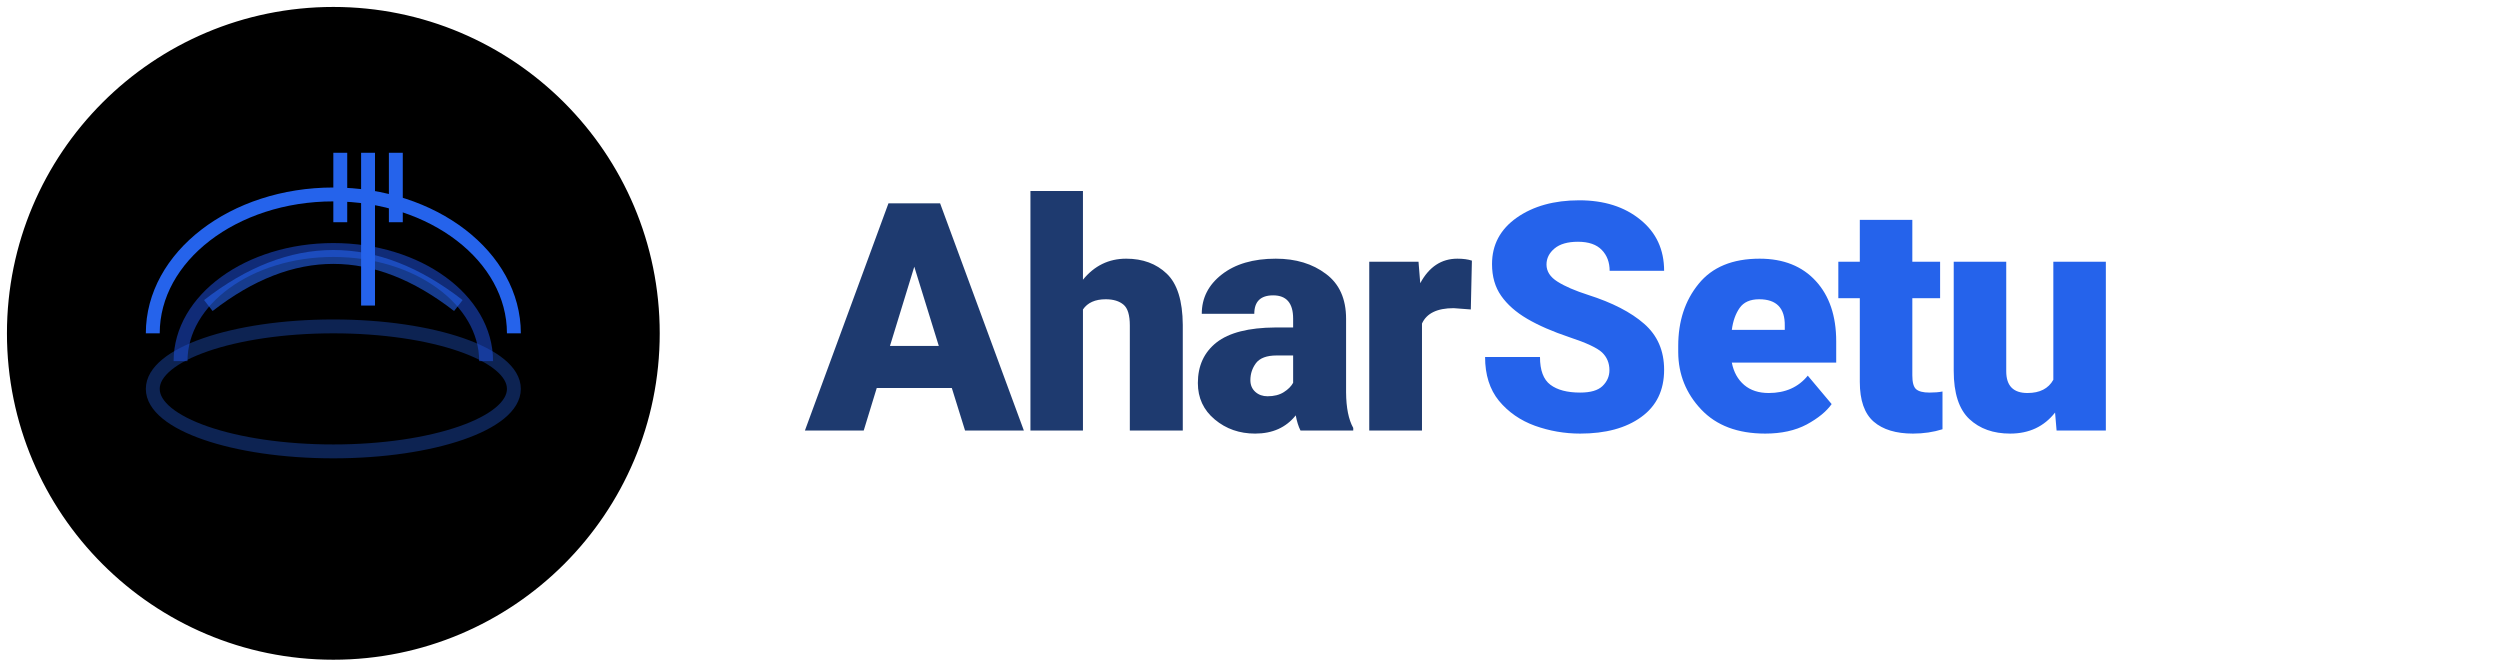
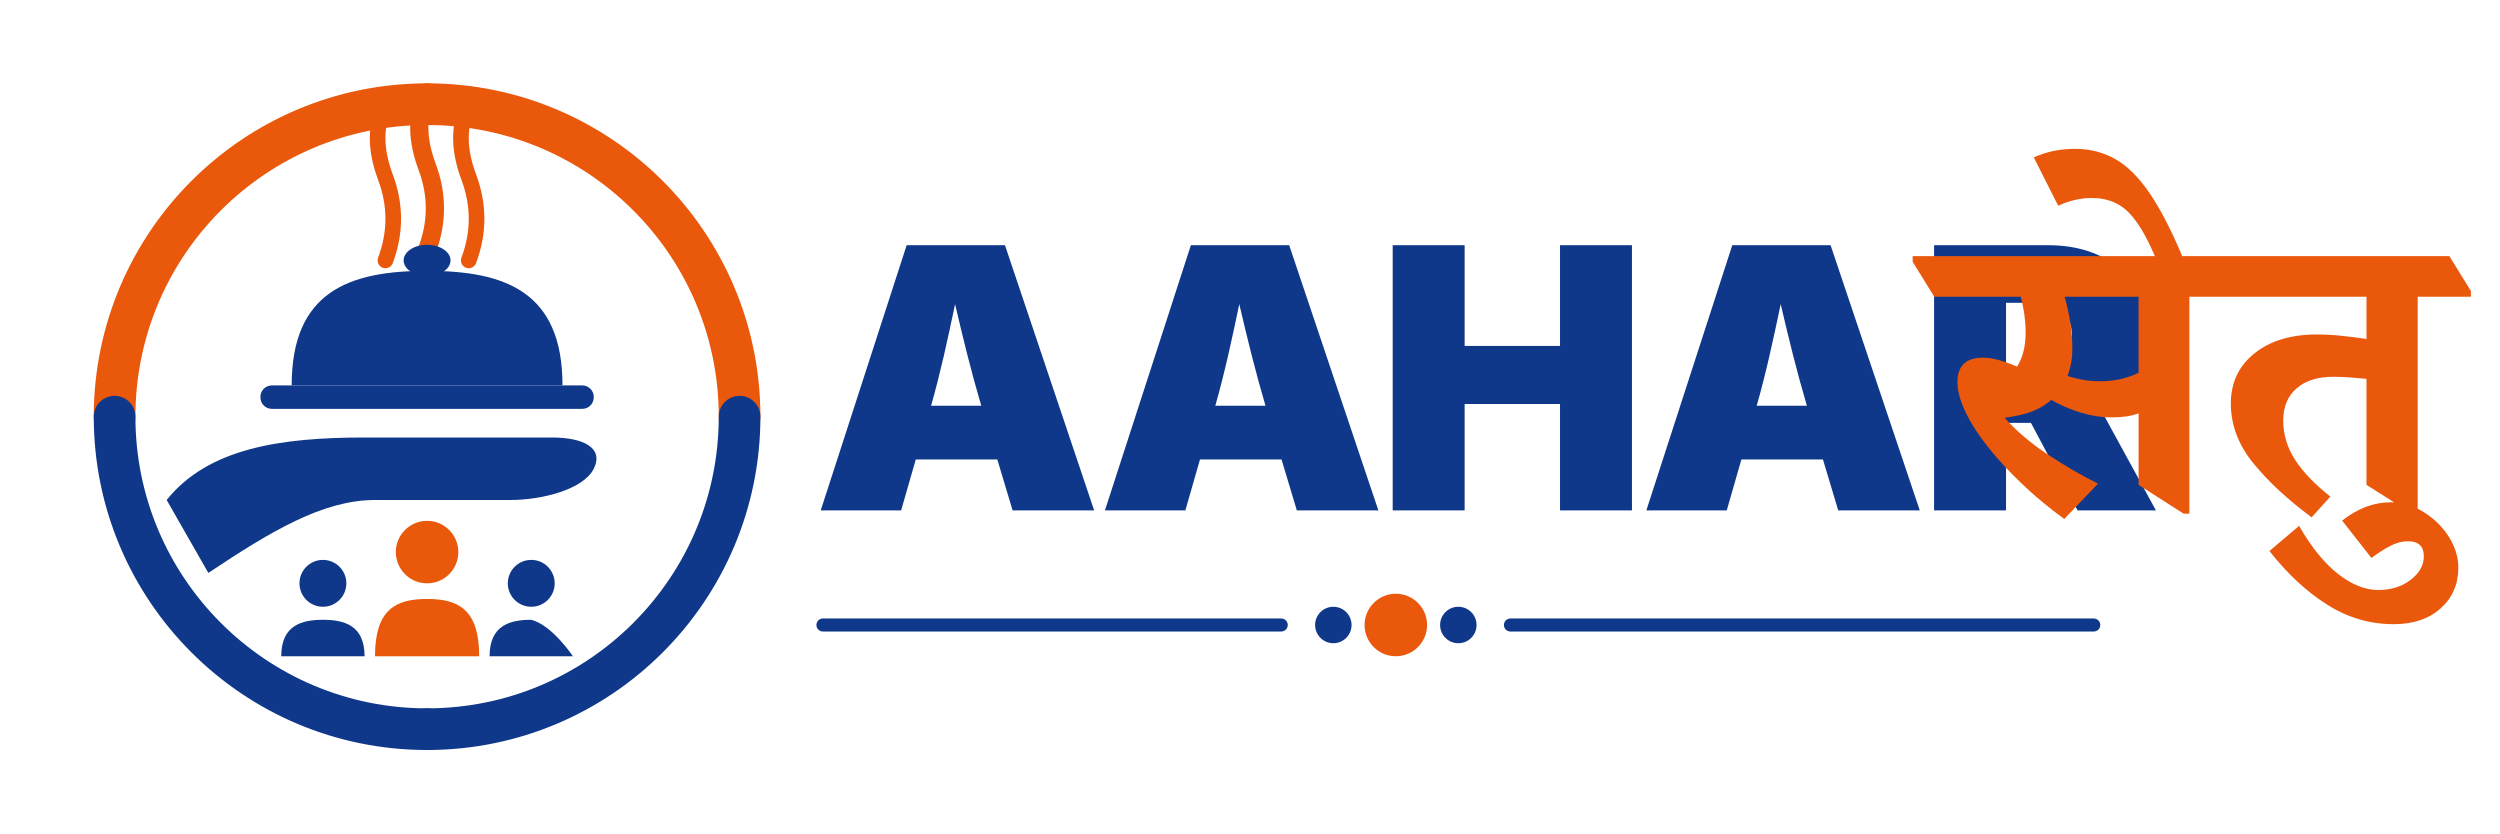
- <svg xmlns="http://www.w3.org/2000/svg" width="180" height="48" viewBox="0 0 180 48" fill="none">
-   <g transform="translate(0, 0)">
-     <circle cx="24" cy="24" r="23" fill="url(#glassGrad)" stroke="url(#borderGrad)" strokeWidth="1.2" />
-     <ellipse cx="24" cy="28" rx="13" ry="4.5" stroke="#2563EB" strokeWidth="2" strokeLinecap="round" opacity="0.35" />
-     <path d="M11 24 A13 10 0 0 1 37 24" stroke="#2563EB" strokeWidth="2.5" strokeLinecap="round" />
-     <path d="M13 26 A11 8 0 0 1 35 26" stroke="#1D4ED8" strokeWidth="1.5" strokeLinecap="round" opacity="0.55" />
-     <line x1="26.5" y1="11" x2="26.5" y2="22" stroke="#2563EB" strokeWidth="2" strokeLinecap="round" />
-     <line x1="24.5" y1="11" x2="24.5" y2="16" stroke="#2563EB" strokeWidth="1.5" strokeLinecap="round" />
-     <line x1="28.5" y1="11" x2="28.5" y2="16" stroke="#2563EB" strokeWidth="1.5" strokeLinecap="round" />
-     <path d="M15 22 Q24 15 33 22" stroke="#2563EB" strokeWidth="2" fill="none" strokeLinecap="round" opacity="0.6" />
+ <svg xmlns="http://www.w3.org/2000/svg" width="480" height="160" viewBox="0 0 480 160" fill="none">
+   <defs>
+     <filter id="shadow" x="0" y="0" width="480" height="160" filterUnits="userSpaceOnUse">
+       <feDropShadow dx="0" dy="4" stdDeviation="6" flood-color="#000000" flood-opacity="0.08" />
+     </filter>
+   </defs>
+   <g transform="translate(10, 8)">
+     <path d="M 72 12 A 60 60 0 0 1 132 72" stroke="#EA580C" stroke-width="8" stroke-linecap="round" fill="none" />
+     <path d="M 12 72 A 60 60 0 0 1 72 12" stroke="#EA580C" stroke-width="8" stroke-linecap="round" fill="none" />
+     <path d="M 132 72 A 60 60 0 0 1 72 132" stroke="#0F388A" stroke-width="8" stroke-linecap="round" fill="none" />
+     <path d="M 72 132 A 60 60 0 0 1 12 72" stroke="#0F388A" stroke-width="8" stroke-linecap="round" fill="none" />
+     <path d="M 64 42 Q 67 34 64 26 Q 61 18 64 12" stroke="#EA580C" stroke-width="3" stroke-linecap="round" fill="none" />
+     <path d="M 72 40 Q 75 32 72 24 Q 69 16 72 10" stroke="#EA580C" stroke-width="3.5" stroke-linecap="round" fill="none" />
+     <path d="M 80 42 Q 83 34 80 26 Q 77 18 80 12" stroke="#EA580C" stroke-width="3" stroke-linecap="round" fill="none" />
+     <ellipse cx="72" cy="42" rx="4.5" ry="3" fill="#0F388A" />
+     <path d="M 46 66 C 46 48 57 44 72 44 C 87 44 98 48 98 66 Z" fill="#0F388A" />
+     <rect x="40" y="66" width="64" height="4.5" rx="2.2" fill="#0F388A" />
+     <path d="M 22 88 C 30 78 44 76 60 76 L 96 76 C 102 76 106 78 104 82 C 102 86 94 88 88 88 L 62 88 C 52 88 42 94 30 102 Z" fill="#0F388A" />
+     <circle cx="52" cy="104" r="4.5" fill="#0F388A" />
+     <path d="M 44 118 C 44 112 48 111 52 111 C 56 111 60 112 60 118 Z" fill="#0F388A" />
+     <circle cx="72" cy="98" r="6" fill="#EA580C" />
+     <path d="M 62 118 C 62 109 66 107 72 107 C 78 107 82 109 82 118 Z" fill="#EA580C" />
+     <circle cx="92" cy="104" r="4.5" fill="#0F388A" />
+     <path d="M 84 118 C 84 112 88 111 92 111 C 96 112 100 118 100 118 Z" fill="#0F388A" />
  </g>
-   <text x="58" y="31" fill="#1E3A6F" font-family="-apple-system, BlinkMacSystemFont, 'Segoe UI', Roboto, Helvetica, Arial, sans-serif" font-weight="800" font-size="23" letter-spacing="-0.02em">
-     Ahar<tspan fill="#2563EB">Setu</tspan>
-   </text>
-   <defs>
-     <linearGradient id="glassGrad" x1="0" y1="0" x2="48" y2="48" gradientUnits="userSpaceOnUse">
-       <stop offset="0%" stopColor="#EFF6FF" stopOpacity="0.95" />
-       <stop offset="100%" stopColor="#DBEAFE" stopOpacity="0.85" />
-     </linearGradient>
-     <linearGradient id="borderGrad" x1="0" y1="0" x2="48" y2="48" gradientUnits="userSpaceOnUse">
-       <stop offset="0%" stopColor="#BFDBFE" />
-       <stop offset="100%" stopColor="#93C5FD" />
-     </linearGradient>
-   </defs>
+   <g transform="translate(156, 24)">
+     <text x="0" y="74" fill="#0F388A" font-family="-apple-system, BlinkMacSystemFont, 'Inter', 'Segoe UI', Roboto, sans-serif" font-weight="900" font-size="70" letter-spacing="-0.03em">
+       AAHAR
+     </text>
+     <text x="216" y="74" fill="#EA580C" font-family="'Noto Serif Devanagari', 'Noto Sans Devanagari', 'Mukta', sans-serif" font-weight="900" font-size="78" letter-spacing="-0.01em">
+       सेतु
+     </text>
+     <path d="M 2 96 L 90 96" stroke="#0F388A" stroke-width="2.5" stroke-linecap="round" />
+     <circle cx="100" cy="96" r="3.5" fill="#0F388A" />
+     <circle cx="112" cy="96" r="6" fill="#EA580C" />
+     <circle cx="124" cy="96" r="3.5" fill="#0F388A" />
+     <path d="M 134 96 L 246 96" stroke="#0F388A" stroke-width="2.5" stroke-linecap="round" />
+   </g>
</svg>
